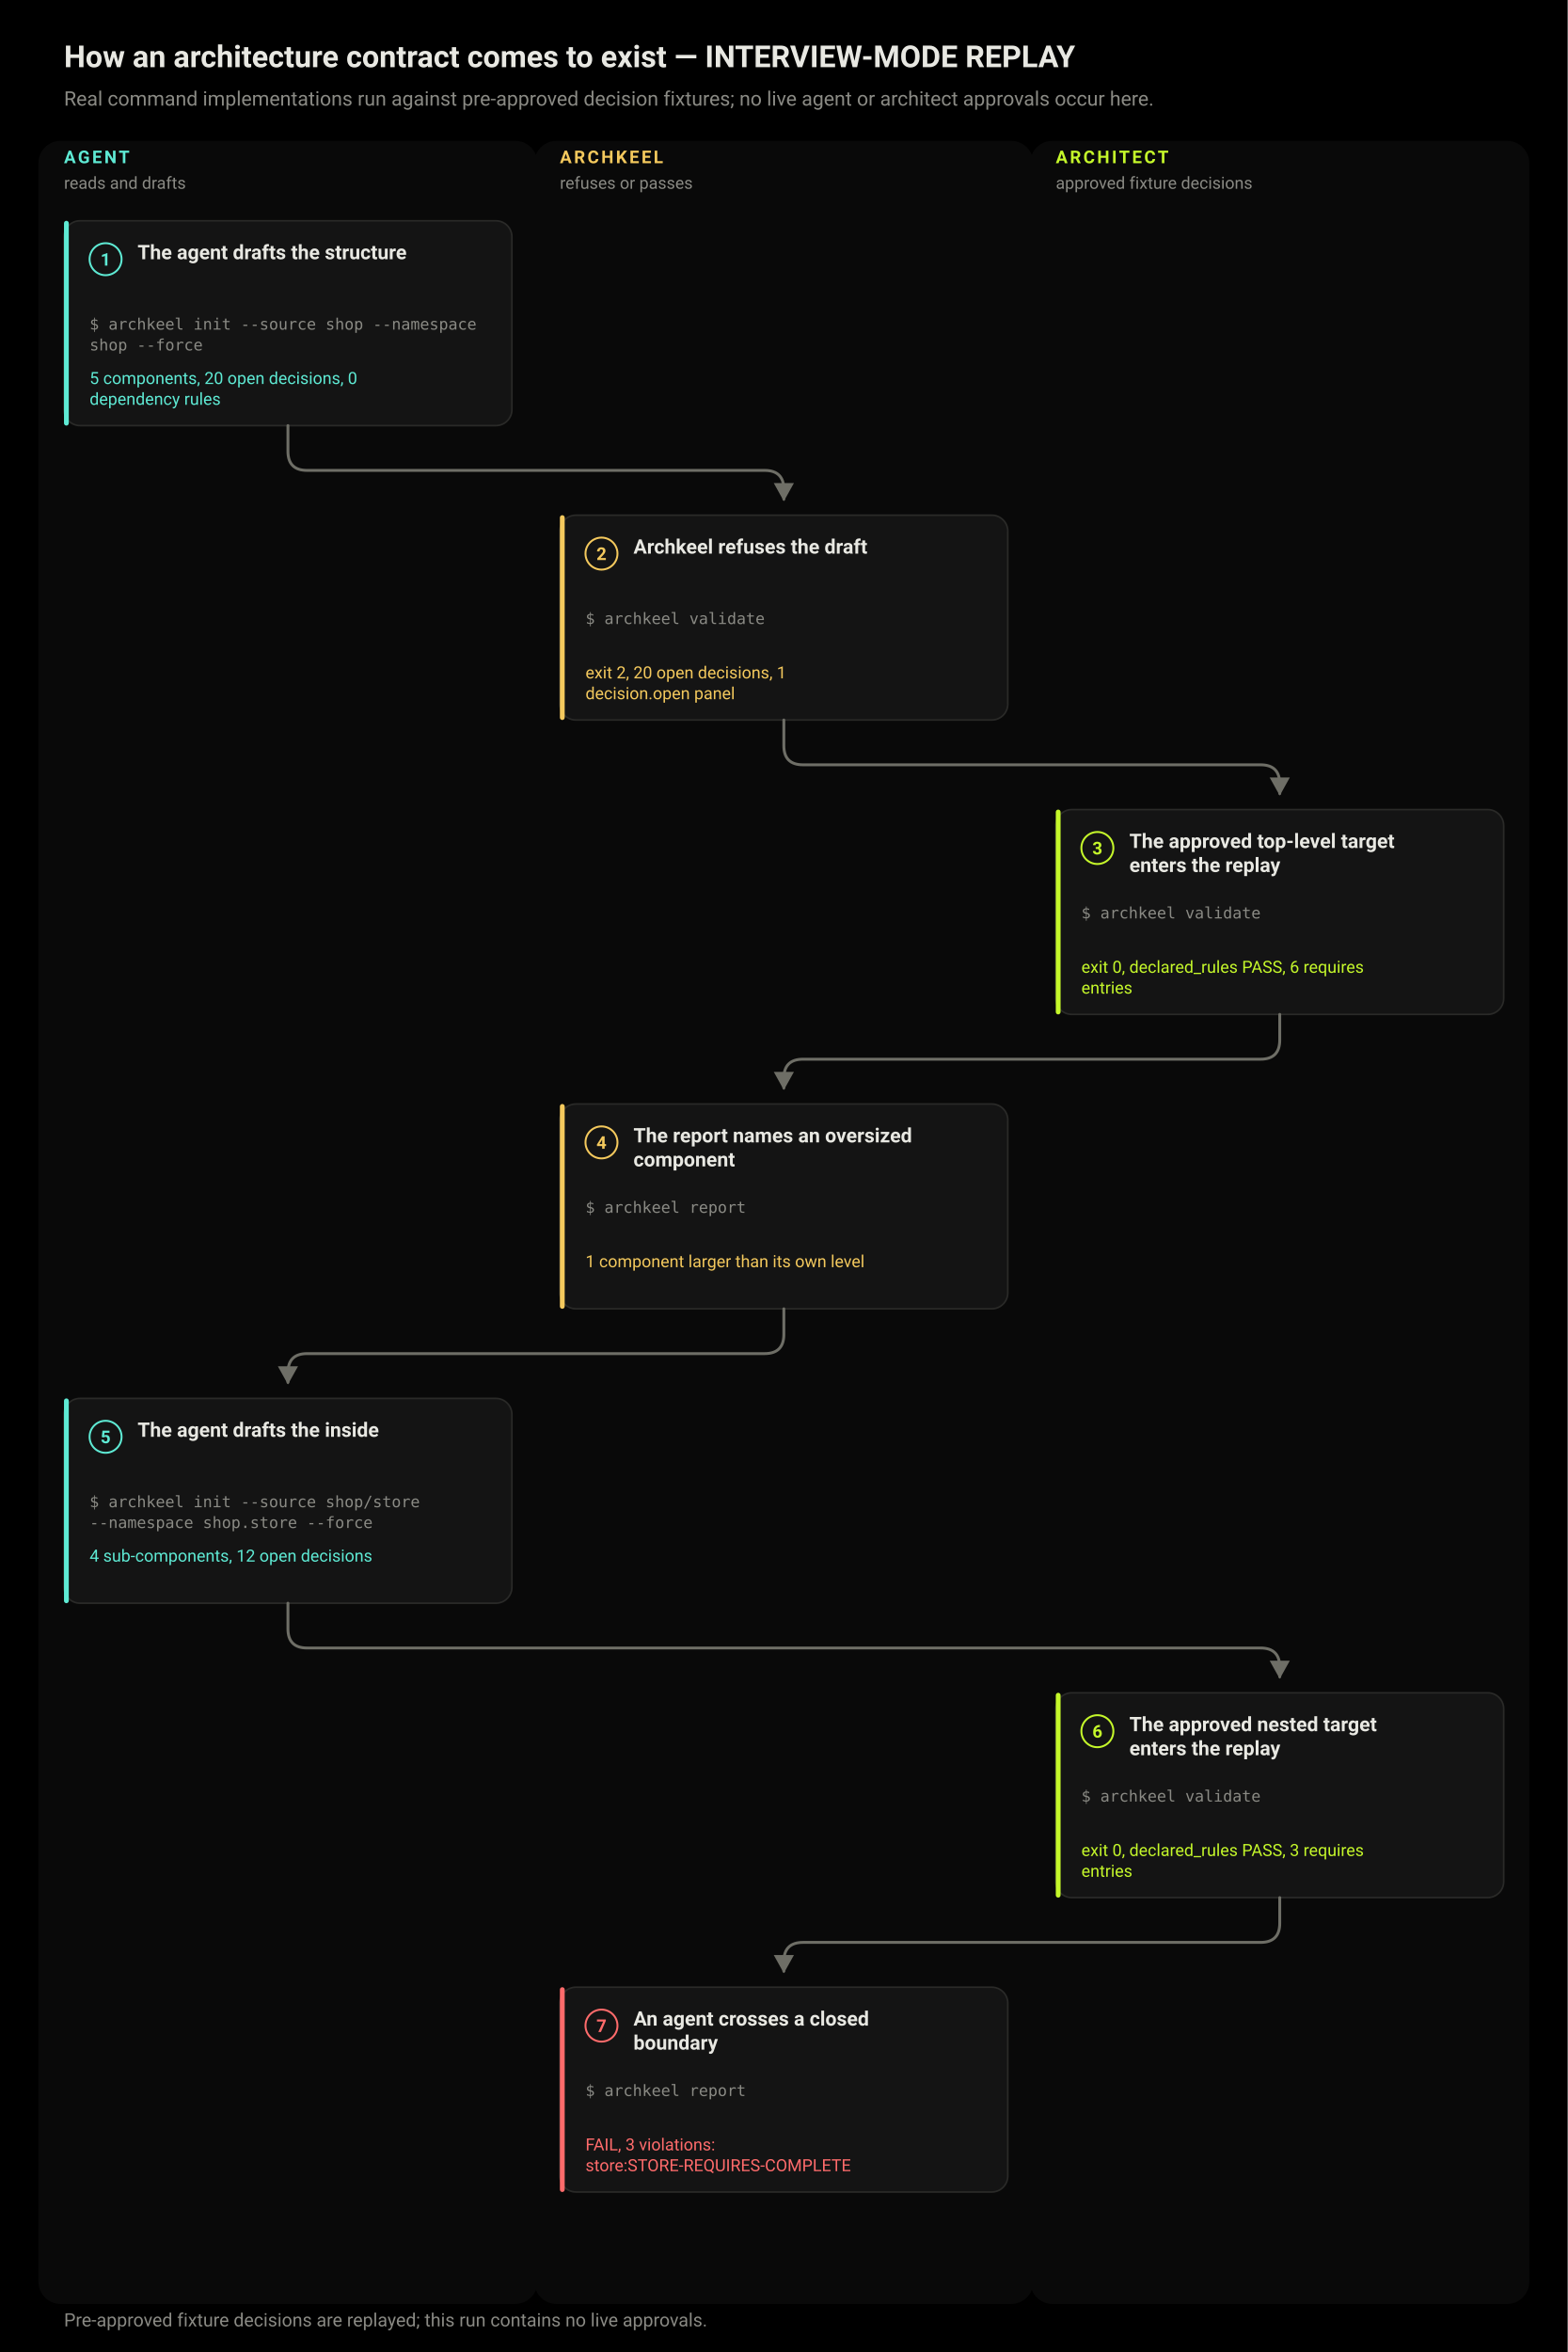
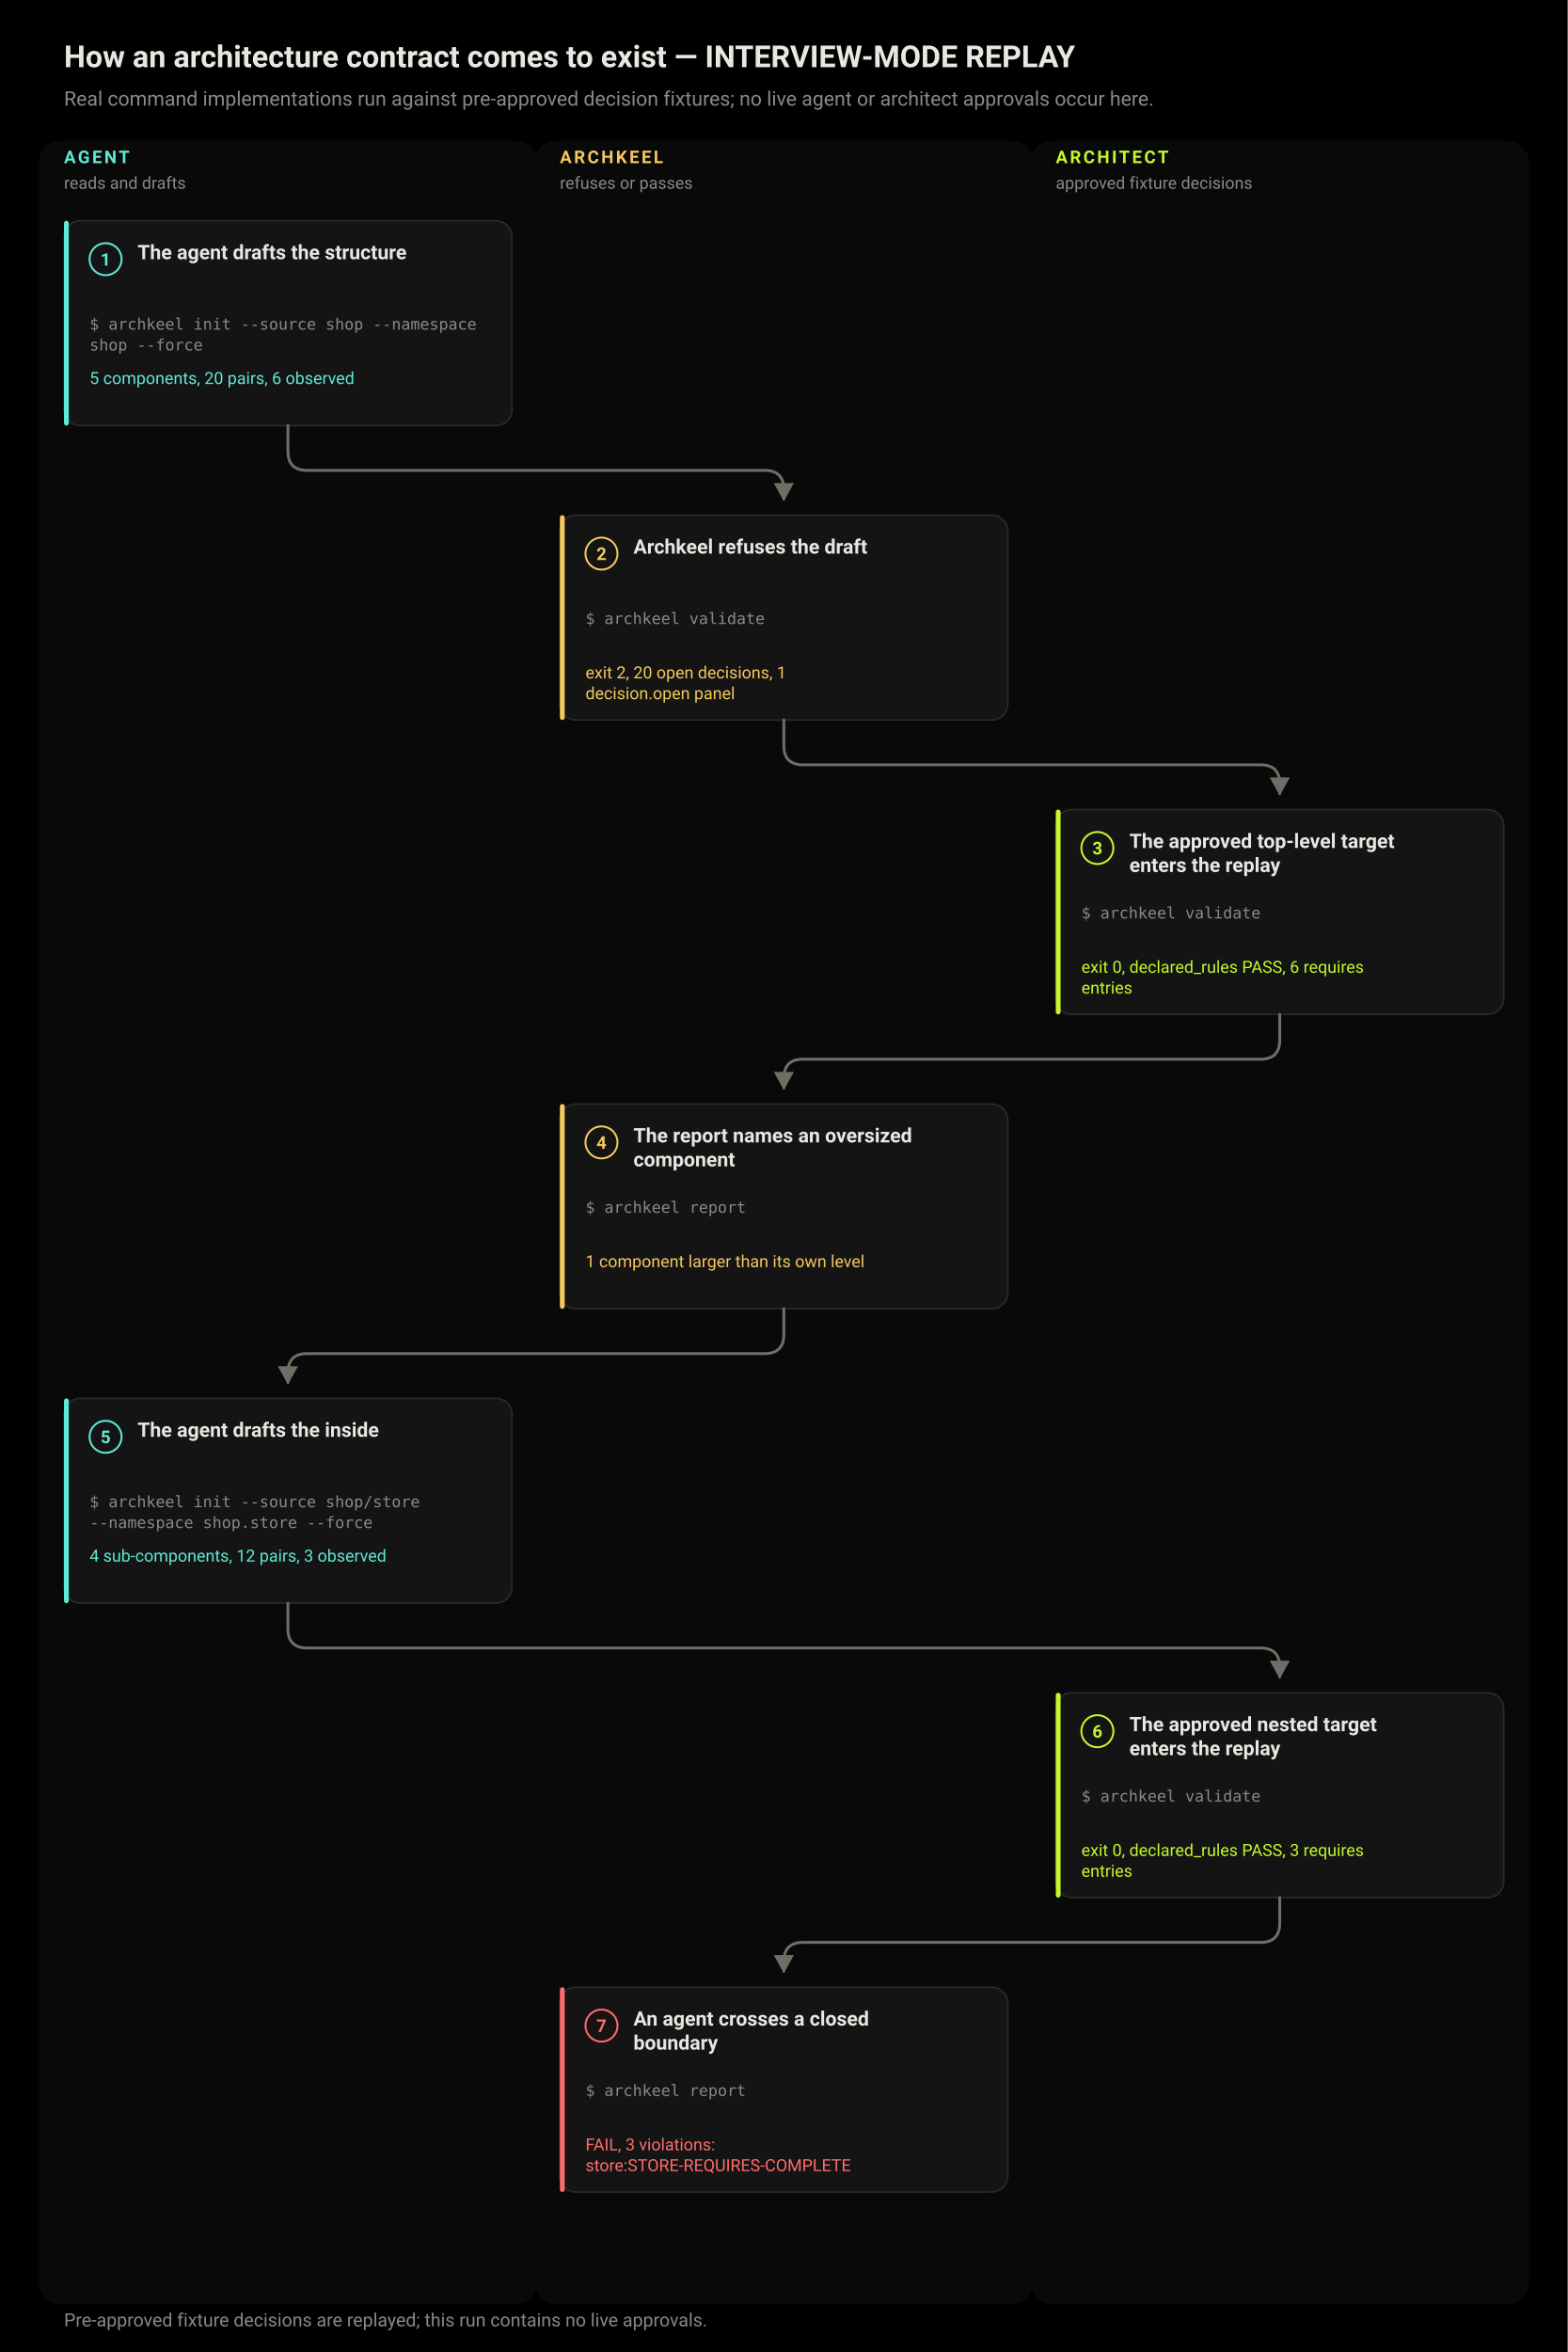
<svg xmlns="http://www.w3.org/2000/svg" width="980" height="1470" viewBox="0 0 980 1470" font-family="ui-sans-serif, system-ui, Segoe UI, Roboto, sans-serif">
  <defs>
    <marker id="tip" viewBox="0 0 10 10" refX="8" refY="5" markerWidth="7" markerHeight="7" orient="auto">
      <path d="M 0 0 L 9 5 L 0 10 z" fill="#6E6E66" />
    </marker>
  </defs>
  <rect width="100%" height="100%" fill="#000000" />
  <rect x="24" y="88" width="312" height="1352" rx="14" fill="#090909" />
  <rect x="334" y="88" width="312" height="1352" rx="14" fill="#090909" />
  <rect x="644" y="88" width="312" height="1352" rx="14" fill="#090909" />
  <text x="40" y="42" fill="#E8E8E2" font-size="19" font-weight="600">How an architecture contract comes to exist — INTERVIEW-MODE REPLAY</text>
  <text x="40" y="66" fill="#8A8A84" font-size="12.5">Real command implementations run against pre-approved decision fixtures; no live agent or architect approvals occur here.</text>
  <text x="40" y="102" fill="#5EEAD4" font-size="11" font-weight="700" letter-spacing="1.4">AGENT</text>
  <text x="40" y="118" fill="#8A8A84" font-size="10.5">reads and drafts</text>
  <text x="350" y="102" fill="#F4C95D" font-size="11" font-weight="700" letter-spacing="1.4">ARCHKEEL</text>
  <text x="350" y="118" fill="#8A8A84" font-size="10.5">refuses or passes</text>
  <text x="660" y="102" fill="#C5F82A" font-size="11" font-weight="700" letter-spacing="1.4">ARCHITECT</text>
  <text x="660" y="118" fill="#8A8A84" font-size="10.5">approved fixture decisions</text>
  <rect x="40" y="138" width="280" height="128" rx="10" fill="#141414" stroke="#2A2A28" />
  <rect x="40" y="138" width="3" height="128" rx="1.5" fill="#5EEAD4" />
  <circle cx="66" cy="162" r="10" fill="none" stroke="#5EEAD4" stroke-width="1.2" />
  <text x="66" y="166" fill="#5EEAD4" font-size="11" font-weight="700" text-anchor="middle">1</text>
  <text x="86" y="162" fill="#E8E8E2" font-size="12.5" font-weight="600">The agent drafts the structure</text>
  <text x="56" y="206" fill="#8A8A84" font-size="9.8" font-family="ui-monospace, Menlo, monospace">$ archkeel init --source shop --namespace</text>
  <text x="56" y="219" fill="#8A8A84" font-size="9.8" font-family="ui-monospace, Menlo, monospace">shop --force</text>
-   <text x="56" y="240" fill="#5EEAD4" font-size="10.5">5 components, 20 open decisions, 0</text>
-   <text x="56" y="253" fill="#5EEAD4" font-size="10.5">dependency rules</text>
+   <text x="56" y="240" fill="#5EEAD4" font-size="10.5">5 components, 20 pairs, 6 observed</text>
  <path d="M 180.0 266 V 282.0 Q 180.0 294.0 192.0 294.0 H 478.0 Q 490.0 294.0 490.0 306.0 V 312" fill="none" stroke="#6E6E66" stroke-width="1.8" stroke-linecap="round" marker-end="url(#tip)" />
  <rect x="350" y="322" width="280" height="128" rx="10" fill="#141414" stroke="#2A2A28" />
  <rect x="350" y="322" width="3" height="128" rx="1.5" fill="#F4C95D" />
  <circle cx="376" cy="346" r="10" fill="none" stroke="#F4C95D" stroke-width="1.2" />
  <text x="376" y="350" fill="#F4C95D" font-size="11" font-weight="700" text-anchor="middle">2</text>
  <text x="396" y="346" fill="#E8E8E2" font-size="12.5" font-weight="600">Archkeel refuses the draft</text>
  <text x="366" y="390" fill="#8A8A84" font-size="9.8" font-family="ui-monospace, Menlo, monospace">$ archkeel validate</text>
  <text x="366" y="424" fill="#F4C95D" font-size="10.5">exit 2, 20 open decisions, 1</text>
  <text x="366" y="437" fill="#F4C95D" font-size="10.5">decision.open panel</text>
  <path d="M 490.0 450 V 466.0 Q 490.0 478.0 502.0 478.0 H 788.0 Q 800.0 478.0 800.0 490.0 V 496" fill="none" stroke="#6E6E66" stroke-width="1.8" stroke-linecap="round" marker-end="url(#tip)" />
  <rect x="660" y="506" width="280" height="128" rx="10" fill="#141414" stroke="#2A2A28" />
  <rect x="660" y="506" width="3" height="128" rx="1.5" fill="#C5F82A" />
  <circle cx="686" cy="530" r="10" fill="none" stroke="#C5F82A" stroke-width="1.2" />
  <text x="686" y="534" fill="#C5F82A" font-size="11" font-weight="700" text-anchor="middle">3</text>
  <text x="706" y="530" fill="#E8E8E2" font-size="12.5" font-weight="600">The approved top-level target</text>
  <text x="706" y="545" fill="#E8E8E2" font-size="12.5" font-weight="600">enters the replay</text>
  <text x="676" y="574" fill="#8A8A84" font-size="9.8" font-family="ui-monospace, Menlo, monospace">$ archkeel validate</text>
  <text x="676" y="608" fill="#C5F82A" font-size="10.5">exit 0, declared_rules PASS, 6 requires</text>
  <text x="676" y="621" fill="#C5F82A" font-size="10.5">entries</text>
  <path d="M 800.0 634 V 650.0 Q 800.0 662.0 788.0 662.0 H 502.0 Q 490.0 662.0 490.0 674.0 V 680" fill="none" stroke="#6E6E66" stroke-width="1.8" stroke-linecap="round" marker-end="url(#tip)" />
  <rect x="350" y="690" width="280" height="128" rx="10" fill="#141414" stroke="#2A2A28" />
  <rect x="350" y="690" width="3" height="128" rx="1.5" fill="#F4C95D" />
  <circle cx="376" cy="714" r="10" fill="none" stroke="#F4C95D" stroke-width="1.2" />
  <text x="376" y="718" fill="#F4C95D" font-size="11" font-weight="700" text-anchor="middle">4</text>
  <text x="396" y="714" fill="#E8E8E2" font-size="12.5" font-weight="600">The report names an oversized</text>
  <text x="396" y="729" fill="#E8E8E2" font-size="12.5" font-weight="600">component</text>
  <text x="366" y="758" fill="#8A8A84" font-size="9.8" font-family="ui-monospace, Menlo, monospace">$ archkeel report</text>
  <text x="366" y="792" fill="#F4C95D" font-size="10.5">1 component larger than its own level</text>
  <path d="M 490.0 818 V 834.0 Q 490.0 846.0 478.0 846.0 H 192.0 Q 180.0 846.0 180.0 858.0 V 864" fill="none" stroke="#6E6E66" stroke-width="1.8" stroke-linecap="round" marker-end="url(#tip)" />
  <rect x="40" y="874" width="280" height="128" rx="10" fill="#141414" stroke="#2A2A28" />
  <rect x="40" y="874" width="3" height="128" rx="1.5" fill="#5EEAD4" />
  <circle cx="66" cy="898" r="10" fill="none" stroke="#5EEAD4" stroke-width="1.2" />
  <text x="66" y="902" fill="#5EEAD4" font-size="11" font-weight="700" text-anchor="middle">5</text>
  <text x="86" y="898" fill="#E8E8E2" font-size="12.5" font-weight="600">The agent drafts the inside</text>
  <text x="56" y="942" fill="#8A8A84" font-size="9.8" font-family="ui-monospace, Menlo, monospace">$ archkeel init --source shop/store</text>
  <text x="56" y="955" fill="#8A8A84" font-size="9.8" font-family="ui-monospace, Menlo, monospace">--namespace shop.store --force</text>
-   <text x="56" y="976" fill="#5EEAD4" font-size="10.5">4 sub-components, 12 open decisions</text>
+   <text x="56" y="976" fill="#5EEAD4" font-size="10.5">4 sub-components, 12 pairs, 3 observed</text>
  <path d="M 180.0 1002 V 1018.0 Q 180.0 1030.0 192.0 1030.0 H 788.0 Q 800.0 1030.0 800.0 1042.0 V 1048" fill="none" stroke="#6E6E66" stroke-width="1.8" stroke-linecap="round" marker-end="url(#tip)" />
  <rect x="660" y="1058" width="280" height="128" rx="10" fill="#141414" stroke="#2A2A28" />
  <rect x="660" y="1058" width="3" height="128" rx="1.5" fill="#C5F82A" />
  <circle cx="686" cy="1082" r="10" fill="none" stroke="#C5F82A" stroke-width="1.2" />
  <text x="686" y="1086" fill="#C5F82A" font-size="11" font-weight="700" text-anchor="middle">6</text>
  <text x="706" y="1082" fill="#E8E8E2" font-size="12.5" font-weight="600">The approved nested target</text>
  <text x="706" y="1097" fill="#E8E8E2" font-size="12.5" font-weight="600">enters the replay</text>
  <text x="676" y="1126" fill="#8A8A84" font-size="9.8" font-family="ui-monospace, Menlo, monospace">$ archkeel validate</text>
  <text x="676" y="1160" fill="#C5F82A" font-size="10.5">exit 0, declared_rules PASS, 3 requires</text>
  <text x="676" y="1173" fill="#C5F82A" font-size="10.5">entries</text>
  <path d="M 800.0 1186 V 1202.0 Q 800.0 1214.0 788.0 1214.0 H 502.0 Q 490.0 1214.0 490.0 1226.0 V 1232" fill="none" stroke="#6E6E66" stroke-width="1.8" stroke-linecap="round" marker-end="url(#tip)" />
  <rect x="350" y="1242" width="280" height="128" rx="10" fill="#141414" stroke="#2A2A28" />
  <rect x="350" y="1242" width="3" height="128" rx="1.5" fill="#FF6B6B" />
  <circle cx="376" cy="1266" r="10" fill="none" stroke="#FF6B6B" stroke-width="1.2" />
  <text x="376" y="1270" fill="#FF6B6B" font-size="11" font-weight="700" text-anchor="middle">7</text>
  <text x="396" y="1266" fill="#E8E8E2" font-size="12.5" font-weight="600">An agent crosses a closed</text>
  <text x="396" y="1281" fill="#E8E8E2" font-size="12.5" font-weight="600">boundary</text>
  <text x="366" y="1310" fill="#8A8A84" font-size="9.8" font-family="ui-monospace, Menlo, monospace">$ archkeel report</text>
  <text x="366" y="1344" fill="#FF6B6B" font-size="10.5">FAIL, 3 violations:</text>
  <text x="366" y="1357" fill="#FF6B6B" font-size="10.5">store:STORE-REQUIRES-COMPLETE</text>
  <text x="40" y="1454" fill="#8A8A84" font-size="11.5">Pre-approved fixture decisions are replayed; this run contains no live approvals.</text>
</svg>
